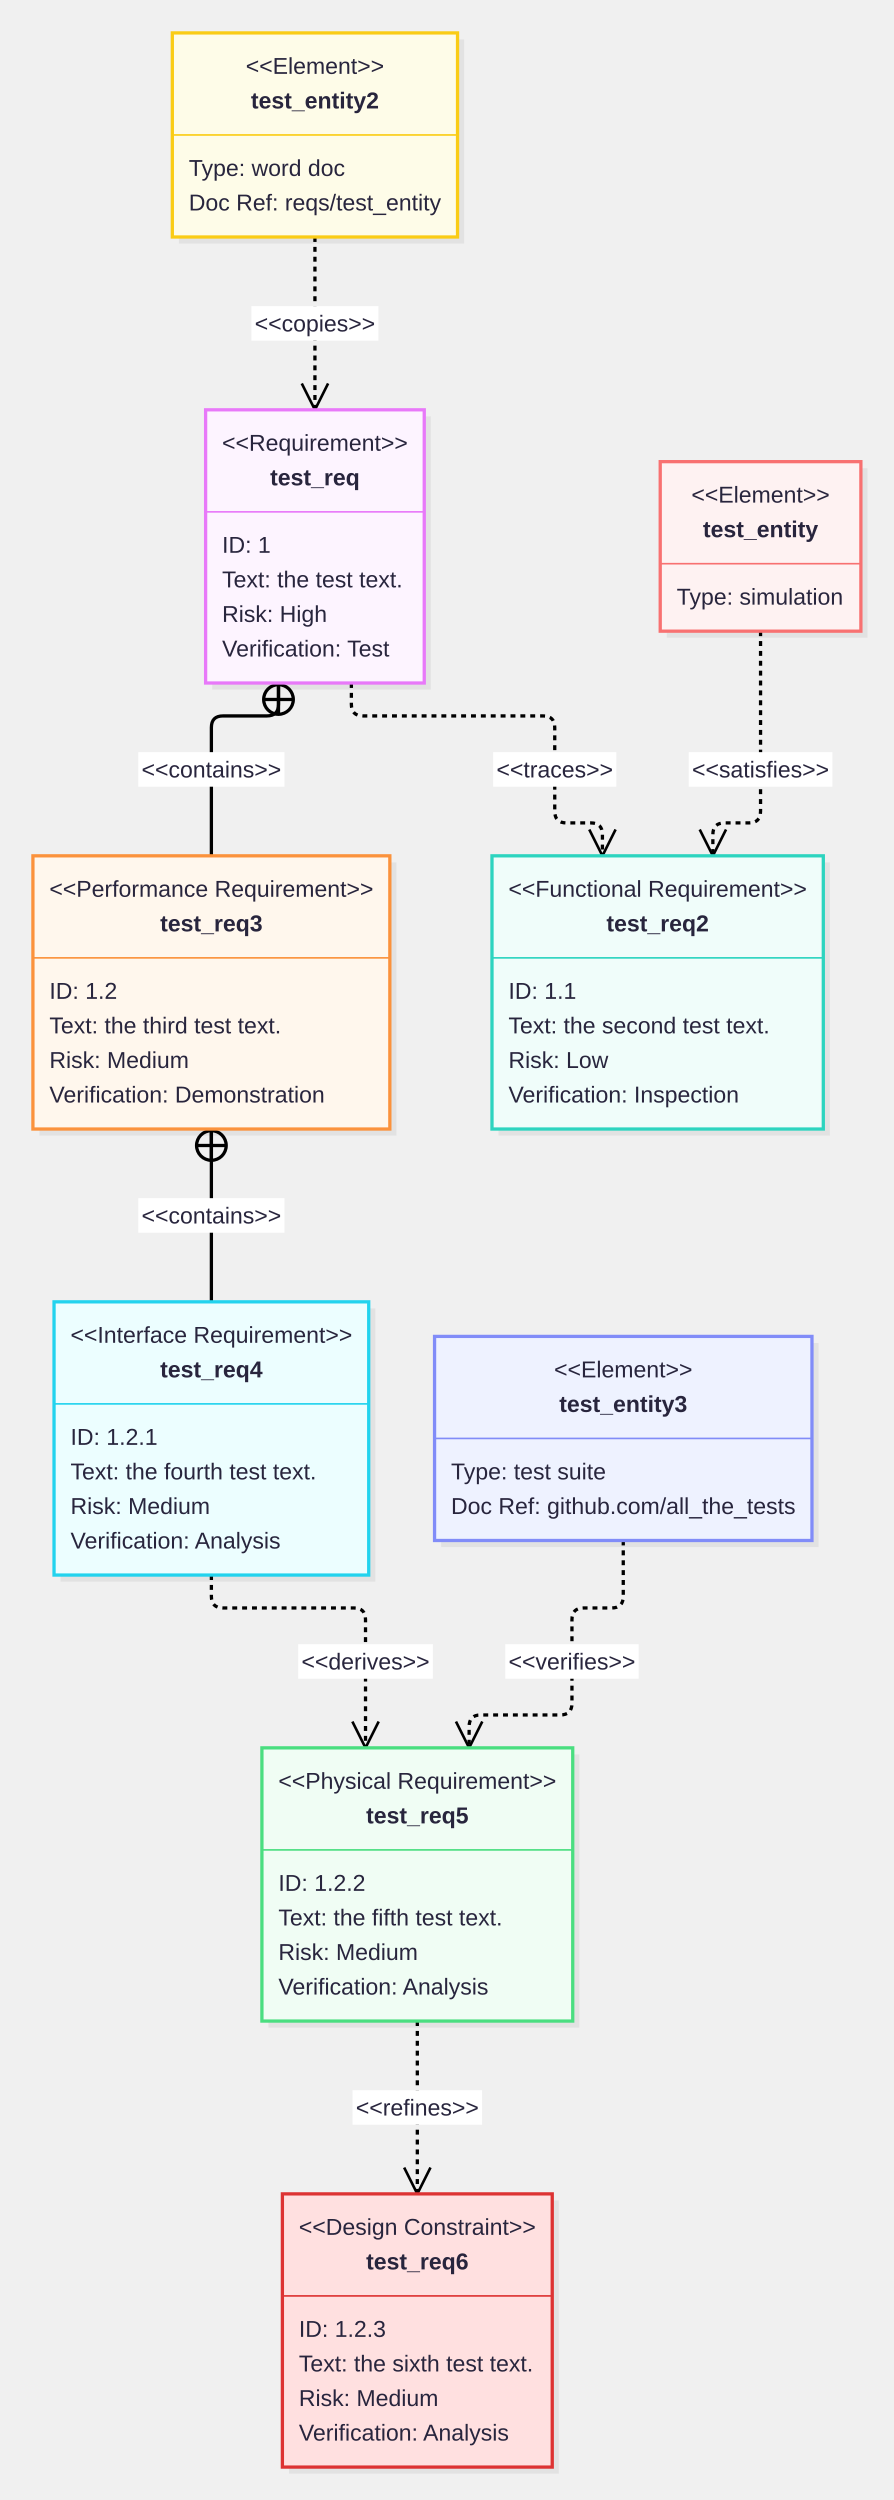
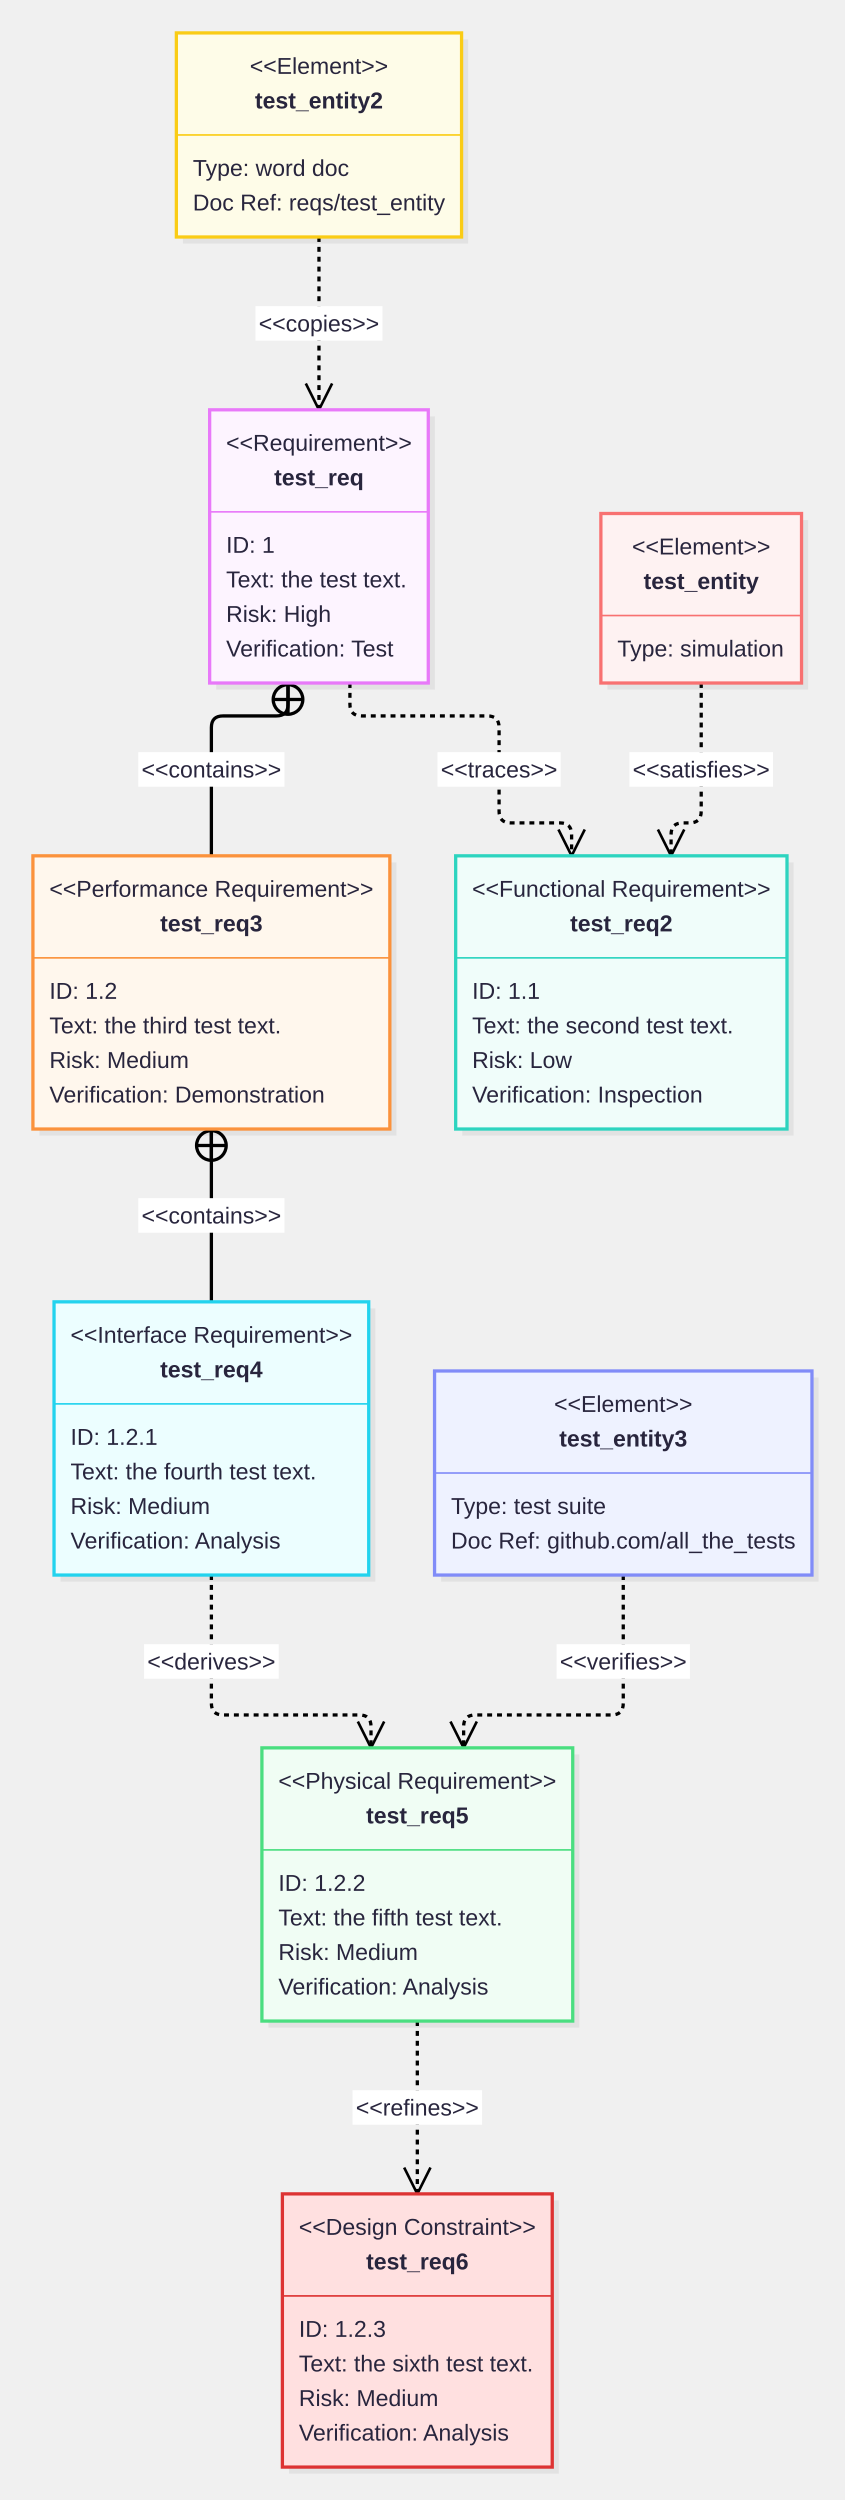
- <svg xmlns="http://www.w3.org/2000/svg" id="my-svg" width="100%" class="requirementDiagram" style="max-width: 543.071px; background-color: white;" viewBox="-20 -20 543.071 1519" role="graphics-document document" aria-roledescription="requirement">
+ <svg xmlns="http://www.w3.org/2000/svg" id="my-svg" width="100%" class="requirementDiagram" style="max-width: 513.351px; background-color: white;" viewBox="-20 -20 513.351 1519" role="graphics-document document" aria-roledescription="requirement">
  <style>#my-svg{font-family:"Recursive Variable", arial, sans-serif;font-size:16px;}#my-svg text{font-family:"Recursive Variable", arial, sans-serif;}</style>
  <g>
    <g class="edgePaths">
      <g id="L-test_entity-test_req2-0" class="edgePath">
-         <path class="flowchart-link LS-test_entity LE-test_req2" d="M442.111,363.5L442.111,472.929C442.111,477.643,439.753,480,435.039,480L420.209,480C415.495,480,413.138,482.357,413.138,487.071L413.138,500" fill="none" stroke="#000000" stroke-width="2" stroke-dasharray="3" />
-         <path class="marker" d="M421.138,484L413.138,500L405.138,484" fill="none" stroke="#000000" stroke-width="1.6" />
+         <path class="flowchart-link LS-test_entity LE-test_req2" d="M406.05,395L406.05,472.929C406.05,477.643,403.692,480,398.978,480L394.815,480C390.101,480,387.744,482.357,387.744,487.071L387.744,500" fill="none" stroke="#000000" stroke-width="2" stroke-dasharray="3" />
+         <path class="marker" d="M395.744,484L387.744,500L379.744,484" fill="none" stroke="#000000" stroke-width="1.6" />
      </g>
      <g id="L-test_req-test_req2-1" class="edgePath">
-         <path class="flowchart-link LS-test_req LE-test_req2" d="M193.49,395L193.49,407.929C193.49,412.643,195.848,415,200.562,415L309.99,415C314.704,415,317.062,417.357,317.062,422.071L317.062,472.929C317.062,477.643,319.419,480,324.133,480L338.963,480C343.677,480,346.034,482.357,346.034,487.071L346.034,500" fill="none" stroke="#000000" stroke-width="2" stroke-dasharray="3" />
-         <path class="marker" d="M354.034,484L346.034,500L338.034,484" fill="none" stroke="#000000" stroke-width="1.6" />
+         <path class="flowchart-link LS-test_req LE-test_req2" d="M192.609,395L192.609,407.929C192.609,412.643,194.966,415,199.68,415L276.167,415C280.881,415,283.238,417.357,283.238,422.071L283.238,472.929C283.238,477.643,285.595,480,290.309,480L320.235,480C324.949,480,327.306,482.357,327.306,487.071L327.306,500" fill="none" stroke="#000000" stroke-width="2" stroke-dasharray="3" />
+         <path class="marker" d="M335.306,484L327.306,500L319.306,484" fill="none" stroke="#000000" stroke-width="1.6" />
      </g>
      <g id="L-test_req-test_req3-2" class="edgePath">
-         <path class="flowchart-link LS-test_req LE-test_req3" d="M149.211,395L149.211,407.929C149.211,412.643,146.853,415,142.139,415L115.505,415C110.791,415,108.434,417.357,108.434,422.071L108.434,500" fill="none" stroke="#000000" stroke-width="2" />
-         <circle class="marker" cx="149.211" cy="405" r="9" fill="none" stroke="#000000" stroke-width="2" />
-         <path class="marker" d="M149.211,396L149.211,414M158.211,405L140.211,405" fill="none" stroke="#000000" stroke-width="2" />
+         <path class="flowchart-link LS-test_req LE-test_req3" d="M154.996,395L154.996,407.929C154.996,412.643,152.639,415,147.925,415L115.505,415C110.791,415,108.434,417.357,108.434,422.071L108.434,500" fill="none" stroke="#000000" stroke-width="2" />
+         <circle class="marker" cx="154.996" cy="405" r="9" fill="none" stroke="#000000" stroke-width="2" />
+         <path class="marker" d="M154.996,396L154.996,414M163.996,405L145.996,405" fill="none" stroke="#000000" stroke-width="2" />
      </g>
      <g id="L-test_req3-test_req4-3" class="edgePath">
        <path class="flowchart-link LS-test_req3 LE-test_req4" d="M108.434,666L108.434,771" fill="none" stroke="#000000" stroke-width="2" />
        <circle class="marker" cx="108.434" cy="676" r="9" fill="none" stroke="#000000" stroke-width="2" />
        <path class="marker" d="M108.434,667L108.434,685M117.434,676L99.434,676" fill="none" stroke="#000000" stroke-width="2" />
      </g>
      <g id="L-test_req4-test_req5-4" class="edgePath">
-         <path class="flowchart-link LS-test_req4 LE-test_req5" d="M108.434,937L108.434,949.929C108.434,954.643,110.791,957,115.505,957L195.017,957C199.731,957,202.088,959.357,202.088,964.071L202.088,1042" fill="none" stroke="#000000" stroke-width="2" stroke-dasharray="3" />
-         <path class="marker" d="M210.088,1026L202.088,1042L194.088,1026" fill="none" stroke="#000000" stroke-width="1.6" />
+         <path class="flowchart-link LS-test_req4 LE-test_req5" d="M108.434,937L108.434,1014.929C108.434,1019.643,110.791,1022,115.505,1022L198.351,1022C203.065,1022,205.422,1024.357,205.422,1029.071L205.422,1042" fill="none" stroke="#000000" stroke-width="2" stroke-dasharray="3" />
+         <path class="marker" d="M213.422,1026L205.422,1042L197.422,1026" fill="none" stroke="#000000" stroke-width="1.6" />
      </g>
      <g id="L-test_req5-test_req6-5" class="edgePath">
        <path class="flowchart-link LS-test_req5 LE-test_req6" d="M233.564,1208L233.564,1313" fill="none" stroke="#000000" stroke-width="2" stroke-dasharray="3" />
        <path class="marker" d="M241.564,1297L233.564,1313L225.564,1297" fill="none" stroke="#000000" stroke-width="1.6" />
      </g>
      <g id="L-test_entity3-test_req5-6" class="edgePath">
-         <path class="flowchart-link LS-test_entity3 LE-test_req5" d="M358.694,916L358.694,949.929C358.694,954.643,356.337,957,351.623,957L334.593,957C329.879,957,327.522,959.357,327.522,964.071L327.522,1014.929C327.522,1019.643,325.165,1022,320.451,1022L272.111,1022C267.397,1022,265.04,1024.357,265.04,1029.071L265.04,1042" fill="none" stroke="#000000" stroke-width="2" stroke-dasharray="3" />
-         <path class="marker" d="M273.04,1026L265.04,1042L257.04,1026" fill="none" stroke="#000000" stroke-width="1.6" />
+         <path class="flowchart-link LS-test_entity3 LE-test_req5" d="M358.694,937L358.694,1014.929C358.694,1019.643,356.337,1022,351.623,1022L268.777,1022C264.063,1022,261.706,1024.357,261.706,1029.071L261.706,1042" fill="none" stroke="#000000" stroke-width="2" stroke-dasharray="3" />
+         <path class="marker" d="M269.706,1026L261.706,1042L253.706,1026" fill="none" stroke="#000000" stroke-width="1.6" />
      </g>
      <g id="L-test_entity2-test_req-7" class="edgePath">
-         <path class="flowchart-link LS-test_entity2 LE-test_req" d="M171.351,124L171.351,229" fill="none" stroke="#000000" stroke-width="2" stroke-dasharray="3" />
-         <path class="marker" d="M179.351,213L171.351,229L163.351,213" fill="none" stroke="#000000" stroke-width="1.6" />
+         <path class="flowchart-link LS-test_entity2 LE-test_req" d="M173.802,124L173.802,229" fill="none" stroke="#000000" stroke-width="2" stroke-dasharray="3" />
+         <path class="marker" d="M181.802,213L173.802,229L165.802,213" fill="none" stroke="#000000" stroke-width="1.6" />
      </g>
    </g>
    <g class="edgeLabels">
      <g class="edgeLabel">
-         <rect x="398.475" y="437" width="87.272" height="21" fill="#FFFFFF" stroke="none" />
-         <text x="442.111" y="452.4" text-anchor="middle" font-size="14" fill="#28253D">&lt;&lt;satisfies&gt;&gt;</text>
+         <rect x="362.414" y="437" width="87.272" height="21" fill="#FFFFFF" stroke="none" />
+         <text x="406.05" y="452.4" text-anchor="middle" font-size="14" fill="#28253D">&lt;&lt;satisfies&gt;&gt;</text>
      </g>
      <g class="edgeLabel">
-         <rect x="279.649" y="437" width="74.826" height="21" fill="#FFFFFF" stroke="none" />
-         <text x="317.062" y="452.4" text-anchor="middle" font-size="14" fill="#28253D">&lt;&lt;traces&gt;&gt;</text>
+         <rect x="245.825" y="437" width="74.826" height="21" fill="#FFFFFF" stroke="none" />
+         <text x="283.238" y="452.4" text-anchor="middle" font-size="14" fill="#28253D">&lt;&lt;traces&gt;&gt;</text>
      </g>
      <g class="edgeLabel">
        <rect x="64.014" y="437" width="88.84" height="21" fill="#FFFFFF" stroke="none" />
        <text x="108.434" y="452.4" text-anchor="middle" font-size="14" fill="#28253D">&lt;&lt;contains&gt;&gt;</text>
      </g>
      <g class="edgeLabel">
        <rect x="64.014" y="708" width="88.84" height="21" fill="#FFFFFF" stroke="none" />
        <text x="108.434" y="723.4" text-anchor="middle" font-size="14" fill="#28253D">&lt;&lt;contains&gt;&gt;</text>
      </g>
      <g class="edgeLabel">
-         <rect x="161.175" y="979" width="81.826" height="21" fill="#FFFFFF" stroke="none" />
-         <text x="202.088" y="994.4" text-anchor="middle" font-size="14" fill="#28253D">&lt;&lt;derives&gt;&gt;</text>
+         <rect x="67.521" y="979" width="81.826" height="21" fill="#FFFFFF" stroke="none" />
+         <text x="108.434" y="994.4" text-anchor="middle" font-size="14" fill="#28253D">&lt;&lt;derives&gt;&gt;</text>
      </g>
      <g class="edgeLabel">
        <rect x="194.205" y="1250" width="78.718" height="21" fill="#FFFFFF" stroke="none" />
        <text x="233.564" y="1265.4" text-anchor="middle" font-size="14" fill="#28253D">&lt;&lt;refines&gt;&gt;</text>
      </g>
      <g class="edgeLabel">
-         <rect x="287.001" y="979" width="81.042" height="21" fill="#FFFFFF" stroke="none" />
-         <text x="327.522" y="994.4" text-anchor="middle" font-size="14" fill="#28253D">&lt;&lt;verifies&gt;&gt;</text>
+         <rect x="318.173" y="979" width="81.042" height="21" fill="#FFFFFF" stroke="none" />
+         <text x="358.694" y="994.4" text-anchor="middle" font-size="14" fill="#28253D">&lt;&lt;verifies&gt;&gt;</text>
      </g>
      <g class="edgeLabel">
-         <rect x="132.769" y="166" width="77.164" height="21" fill="#FFFFFF" stroke="none" />
-         <text x="171.351" y="181.4" text-anchor="middle" font-size="14" fill="#28253D">&lt;&lt;copies&gt;&gt;</text>
+         <rect x="135.22" y="166" width="77.164" height="21" fill="#FFFFFF" stroke="none" />
+         <text x="173.802" y="181.4" text-anchor="middle" font-size="14" fill="#28253D">&lt;&lt;copies&gt;&gt;</text>
      </g>
    </g>
    <g class="nodes">
      <g id="requirement-test_req-0" class="node default">
-         <rect class="drop-shadow" x="108.931" y="233" width="132.84" height="166" fill="#000000" stroke="none" opacity="0.06" />
-         <rect class="basic label-container" x="104.931" y="229" width="132.84" height="166" fill="#FDF4FF" stroke="#E879F9" stroke-width="2" />
-         <text class="stereotype" x="171.351" y="253.9" text-anchor="middle" font-size="14" fill="#28253D">&lt;&lt;Requirement&gt;&gt;</text>
-         <text class="nodeLabel" x="171.351" y="274.9" text-anchor="middle" font-size="14" fill="#28253D" font-weight="bold">test_req</text>
-         <path class="divider" d="M104.931,291L237.77,291" fill="none" stroke="#E879F9" stroke-width="1" />
-         <text class="label" x="114.931" y="315.9" text-anchor="start" font-size="14" fill="#28253D">
-           <tspan x="114.931" y="315.9">ID: 1</tspan>
-           <tspan x="114.931" y="336.9">Text: the test text.</tspan>
-           <tspan x="114.931" y="357.9">Risk: High</tspan>
-           <tspan x="114.931" y="378.9">Verification: Test</tspan>
+         <rect class="drop-shadow" x="111.382" y="233" width="132.84" height="166" fill="#000000" stroke="none" opacity="0.06" />
+         <rect class="basic label-container" x="107.382" y="229" width="132.84" height="166" fill="#FDF4FF" stroke="#E879F9" stroke-width="2" />
+         <text class="stereotype" x="173.802" y="253.9" text-anchor="middle" font-size="14" fill="#28253D">&lt;&lt;Requirement&gt;&gt;</text>
+         <text class="nodeLabel" x="173.802" y="274.9" text-anchor="middle" font-size="14" fill="#28253D" font-weight="bold">test_req</text>
+         <path class="divider" d="M107.382,291L240.222,291" fill="none" stroke="#E879F9" stroke-width="1" />
+         <text class="label" x="117.382" y="315.9" text-anchor="start" font-size="14" fill="#28253D">
+           <tspan x="117.382" y="315.9">ID: 1</tspan>
+           <tspan x="117.382" y="336.9">Text: the test text.</tspan>
+           <tspan x="117.382" y="357.9">Risk: High</tspan>
+           <tspan x="117.382" y="378.9">Verification: Test</tspan>
        </text>
      </g>
      <g id="requirement-test_req2-1" class="node default">
-         <rect class="drop-shadow" x="282.929" y="504" width="201.314" height="166" fill="#000000" stroke="none" opacity="0.06" />
-         <rect class="basic label-container" x="278.929" y="500" width="201.314" height="166" fill="#F0FDFA" stroke="#2DD4BF" stroke-width="2" />
-         <text class="stereotype" x="379.586" y="524.9" text-anchor="middle" font-size="14" fill="#28253D">&lt;&lt;Functional Requirement&gt;&gt;</text>
-         <text class="nodeLabel" x="379.586" y="545.9" text-anchor="middle" font-size="14" fill="#28253D" font-weight="bold">test_req2</text>
-         <path class="divider" d="M278.929,562L480.243,562" fill="none" stroke="#2DD4BF" stroke-width="1" />
-         <text class="label" x="288.929" y="586.9" text-anchor="start" font-size="14" fill="#28253D">
-           <tspan x="288.929" y="586.9">ID: 1.1</tspan>
-           <tspan x="288.929" y="607.9">Text: the second test text.</tspan>
-           <tspan x="288.929" y="628.9">Risk: Low</tspan>
-           <tspan x="288.929" y="649.9">Verification: Inspection</tspan>
+         <rect class="drop-shadow" x="260.868" y="504" width="201.314" height="166" fill="#000000" stroke="none" opacity="0.06" />
+         <rect class="basic label-container" x="256.868" y="500" width="201.314" height="166" fill="#F0FDFA" stroke="#2DD4BF" stroke-width="2" />
+         <text class="stereotype" x="357.525" y="524.9" text-anchor="middle" font-size="14" fill="#28253D">&lt;&lt;Functional Requirement&gt;&gt;</text>
+         <text class="nodeLabel" x="357.525" y="545.9" text-anchor="middle" font-size="14" fill="#28253D" font-weight="bold">test_req2</text>
+         <path class="divider" d="M256.868,562L458.182,562" fill="none" stroke="#2DD4BF" stroke-width="1" />
+         <text class="label" x="266.868" y="586.9" text-anchor="start" font-size="14" fill="#28253D">
+           <tspan x="266.868" y="586.9">ID: 1.1</tspan>
+           <tspan x="266.868" y="607.9">Text: the second test text.</tspan>
+           <tspan x="266.868" y="628.9">Risk: Low</tspan>
+           <tspan x="266.868" y="649.9">Verification: Inspection</tspan>
        </text>
      </g>
      <g id="requirement-test_req3-2" class="node default">
        <rect class="drop-shadow" x="4" y="504" width="216.868" height="166" fill="#000000" stroke="none" opacity="0.06" />
        <rect class="basic label-container" x="0" y="500" width="216.868" height="166" fill="#FFF7ED" stroke="#FB923C" stroke-width="2" />
        <text class="stereotype" x="108.434" y="524.9" text-anchor="middle" font-size="14" fill="#28253D">&lt;&lt;Performance Requirement&gt;&gt;</text>
        <text class="nodeLabel" x="108.434" y="545.9" text-anchor="middle" font-size="14" fill="#28253D" font-weight="bold">test_req3</text>
        <path class="divider" d="M0,562L216.868,562" fill="none" stroke="#FB923C" stroke-width="1" />
        <text class="label" x="10" y="586.9" text-anchor="start" font-size="14" fill="#28253D">
          <tspan x="10" y="586.9">ID: 1.2</tspan>
          <tspan x="10" y="607.9">Text: the third test text.</tspan>
          <tspan x="10" y="628.9">Risk: Medium</tspan>
          <tspan x="10" y="649.9">Verification: Demonstration</tspan>
        </text>
      </g>
      <g id="requirement-test_req4-3" class="node default">
        <rect class="drop-shadow" x="16.831" y="775" width="191.206" height="166" fill="#000000" stroke="none" opacity="0.06" />
        <rect class="basic label-container" x="12.831" y="771" width="191.206" height="166" fill="#ECFEFF" stroke="#22D3EE" stroke-width="2" />
        <text class="stereotype" x="108.434" y="795.9" text-anchor="middle" font-size="14" fill="#28253D">&lt;&lt;Interface Requirement&gt;&gt;</text>
        <text class="nodeLabel" x="108.434" y="816.9" text-anchor="middle" font-size="14" fill="#28253D" font-weight="bold">test_req4</text>
        <path class="divider" d="M12.831,833L204.037,833" fill="none" stroke="#22D3EE" stroke-width="1" />
        <text class="label" x="22.831" y="857.9" text-anchor="start" font-size="14" fill="#28253D">
          <tspan x="22.831" y="857.9">ID: 1.2.1</tspan>
          <tspan x="22.831" y="878.9">Text: the fourth test text.</tspan>
          <tspan x="22.831" y="899.9">Risk: Medium</tspan>
          <tspan x="22.831" y="920.9">Verification: Analysis</tspan>
        </text>
      </g>
      <g id="requirement-test_req5-4" class="node default">
        <rect class="drop-shadow" x="143.137" y="1046" width="188.854" height="166" fill="#000000" stroke="none" opacity="0.06" />
        <rect class="basic label-container" x="139.137" y="1042" width="188.854" height="166" fill="#F0FDF4" stroke="#4ADE80" stroke-width="2" />
        <text class="stereotype" x="233.564" y="1066.9" text-anchor="middle" font-size="14" fill="#28253D">&lt;&lt;Physical Requirement&gt;&gt;</text>
        <text class="nodeLabel" x="233.564" y="1087.9" text-anchor="middle" font-size="14" fill="#28253D" font-weight="bold">test_req5</text>
        <path class="divider" d="M139.137,1104L327.991,1104" fill="none" stroke="#4ADE80" stroke-width="1" />
        <text class="label" x="149.137" y="1128.9" text-anchor="start" font-size="14" fill="#28253D">
          <tspan x="149.137" y="1128.9">ID: 1.2.2</tspan>
          <tspan x="149.137" y="1149.9">Text: the fifth test text.</tspan>
          <tspan x="149.137" y="1170.9">Risk: Medium</tspan>
          <tspan x="149.137" y="1191.9">Verification: Analysis</tspan>
        </text>
      </g>
      <g id="requirement-test_req6-5" class="node default critical">
        <rect class="drop-shadow" x="155.583" y="1317" width="163.962" height="166" fill="#000000" stroke="none" opacity="0.06" />
        <rect class="basic label-container" x="151.583" y="1313" width="163.962" height="166" fill="#ffe0e0" stroke="#d33" stroke-width="2" />
        <text class="stereotype" x="233.564" y="1337.9" text-anchor="middle" font-size="14" fill="#28253D">&lt;&lt;Design Constraint&gt;&gt;</text>
        <text class="nodeLabel" x="233.564" y="1358.9" text-anchor="middle" font-size="14" fill="#28253D" font-weight="bold">test_req6</text>
        <path class="divider" d="M151.583,1375L315.545,1375" fill="none" stroke="#d33" stroke-width="1" />
        <text class="label" x="161.583" y="1399.9" text-anchor="start" font-size="14" fill="#28253D">
          <tspan x="161.583" y="1399.9">ID: 1.2.3</tspan>
          <tspan x="161.583" y="1420.9">Text: the sixth test text.</tspan>
          <tspan x="161.583" y="1441.9">Risk: Medium</tspan>
          <tspan x="161.583" y="1462.9">Verification: Analysis</tspan>
        </text>
      </g>
      <g id="requirement-test_entity-6" class="node default">
-         <rect class="drop-shadow" x="385.151" y="264.5" width="121.92" height="103" fill="#000000" stroke="none" opacity="0.06" />
-         <rect class="basic label-container" x="381.151" y="260.5" width="121.92" height="103" fill="#FEF2F2" stroke="#F87171" stroke-width="2" />
-         <text class="stereotype" x="442.111" y="285.4" text-anchor="middle" font-size="14" fill="#28253D">&lt;&lt;Element&gt;&gt;</text>
-         <text class="nodeLabel" x="442.111" y="306.4" text-anchor="middle" font-size="14" fill="#28253D" font-weight="bold">test_entity</text>
-         <path class="divider" d="M381.151,322.5L503.071,322.5" fill="none" stroke="#F87171" stroke-width="1" />
-         <text class="label" x="391.151" y="347.4" text-anchor="start" font-size="14" fill="#28253D">Type: simulation</text>
+         <rect class="drop-shadow" x="349.09" y="296" width="121.92" height="103" fill="#000000" stroke="none" opacity="0.06" />
+         <rect class="basic label-container" x="345.09" y="292" width="121.92" height="103" fill="#FEF2F2" stroke="#F87171" stroke-width="2" />
+         <text class="stereotype" x="406.05" y="316.9" text-anchor="middle" font-size="14" fill="#28253D">&lt;&lt;Element&gt;&gt;</text>
+         <text class="nodeLabel" x="406.05" y="337.9" text-anchor="middle" font-size="14" fill="#28253D" font-weight="bold">test_entity</text>
+         <path class="divider" d="M345.09,354L467.01,354" fill="none" stroke="#F87171" stroke-width="1" />
+         <text class="label" x="355.09" y="378.9" text-anchor="start" font-size="14" fill="#28253D">Type: simulation</text>
      </g>
      <g id="requirement-test_entity2-7" class="node default">
-         <rect class="drop-shadow" x="88.707" y="4" width="173.286" height="124" fill="#000000" stroke="none" opacity="0.06" />
-         <rect class="basic label-container" x="84.707" y="0" width="173.286" height="124" fill="#FEFCE8" stroke="#FACC15" stroke-width="2" />
-         <text class="stereotype" x="171.351" y="24.9" text-anchor="middle" font-size="14" fill="#28253D">&lt;&lt;Element&gt;&gt;</text>
-         <text class="nodeLabel" x="171.351" y="45.9" text-anchor="middle" font-size="14" fill="#28253D" font-weight="bold">test_entity2</text>
-         <path class="divider" d="M84.707,62L257.994,62" fill="none" stroke="#FACC15" stroke-width="1" />
-         <text class="label" x="94.707" y="86.9" text-anchor="start" font-size="14" fill="#28253D">
-           <tspan x="94.707" y="86.9">Type: word doc</tspan>
-           <tspan x="94.707" y="107.9">Doc Ref: reqs/test_entity</tspan>
+         <rect class="drop-shadow" x="91.159" y="4" width="173.286" height="124" fill="#000000" stroke="none" opacity="0.06" />
+         <rect class="basic label-container" x="87.159" y="0" width="173.286" height="124" fill="#FEFCE8" stroke="#FACC15" stroke-width="2" />
+         <text class="stereotype" x="173.802" y="24.9" text-anchor="middle" font-size="14" fill="#28253D">&lt;&lt;Element&gt;&gt;</text>
+         <text class="nodeLabel" x="173.802" y="45.9" text-anchor="middle" font-size="14" fill="#28253D" font-weight="bold">test_entity2</text>
+         <path class="divider" d="M87.159,62L260.445,62" fill="none" stroke="#FACC15" stroke-width="1" />
+         <text class="label" x="97.159" y="86.9" text-anchor="start" font-size="14" fill="#28253D">
+           <tspan x="97.159" y="86.9">Type: word doc</tspan>
+           <tspan x="97.159" y="107.9">Doc Ref: reqs/test_entity</tspan>
        </text>
      </g>
      <g id="requirement-test_entity3-8" class="node default">
-         <rect class="drop-shadow" x="248.037" y="796" width="229.314" height="124" fill="#000000" stroke="none" opacity="0.06" />
-         <rect class="basic label-container" x="244.037" y="792" width="229.314" height="124" fill="#EEF2FF" stroke="#818CF8" stroke-width="2" />
-         <text class="stereotype" x="358.694" y="816.9" text-anchor="middle" font-size="14" fill="#28253D">&lt;&lt;Element&gt;&gt;</text>
-         <text class="nodeLabel" x="358.694" y="837.9" text-anchor="middle" font-size="14" fill="#28253D" font-weight="bold">test_entity3</text>
-         <path class="divider" d="M244.037,854L473.351,854" fill="none" stroke="#818CF8" stroke-width="1" />
-         <text class="label" x="254.037" y="878.9" text-anchor="start" font-size="14" fill="#28253D">
-           <tspan x="254.037" y="878.9">Type: test suite</tspan>
-           <tspan x="254.037" y="899.9">Doc Ref: github.com/all_the_tests</tspan>
+         <rect class="drop-shadow" x="248.037" y="817" width="229.314" height="124" fill="#000000" stroke="none" opacity="0.06" />
+         <rect class="basic label-container" x="244.037" y="813" width="229.314" height="124" fill="#EEF2FF" stroke="#818CF8" stroke-width="2" />
+         <text class="stereotype" x="358.694" y="837.9" text-anchor="middle" font-size="14" fill="#28253D">&lt;&lt;Element&gt;&gt;</text>
+         <text class="nodeLabel" x="358.694" y="858.9" text-anchor="middle" font-size="14" fill="#28253D" font-weight="bold">test_entity3</text>
+         <path class="divider" d="M244.037,875L473.351,875" fill="none" stroke="#818CF8" stroke-width="1" />
+         <text class="label" x="254.037" y="899.9" text-anchor="start" font-size="14" fill="#28253D">
+           <tspan x="254.037" y="899.9">Type: test suite</tspan>
+           <tspan x="254.037" y="920.9">Doc Ref: github.com/all_the_tests</tspan>
        </text>
      </g>
    </g>
  </g>
</svg>
